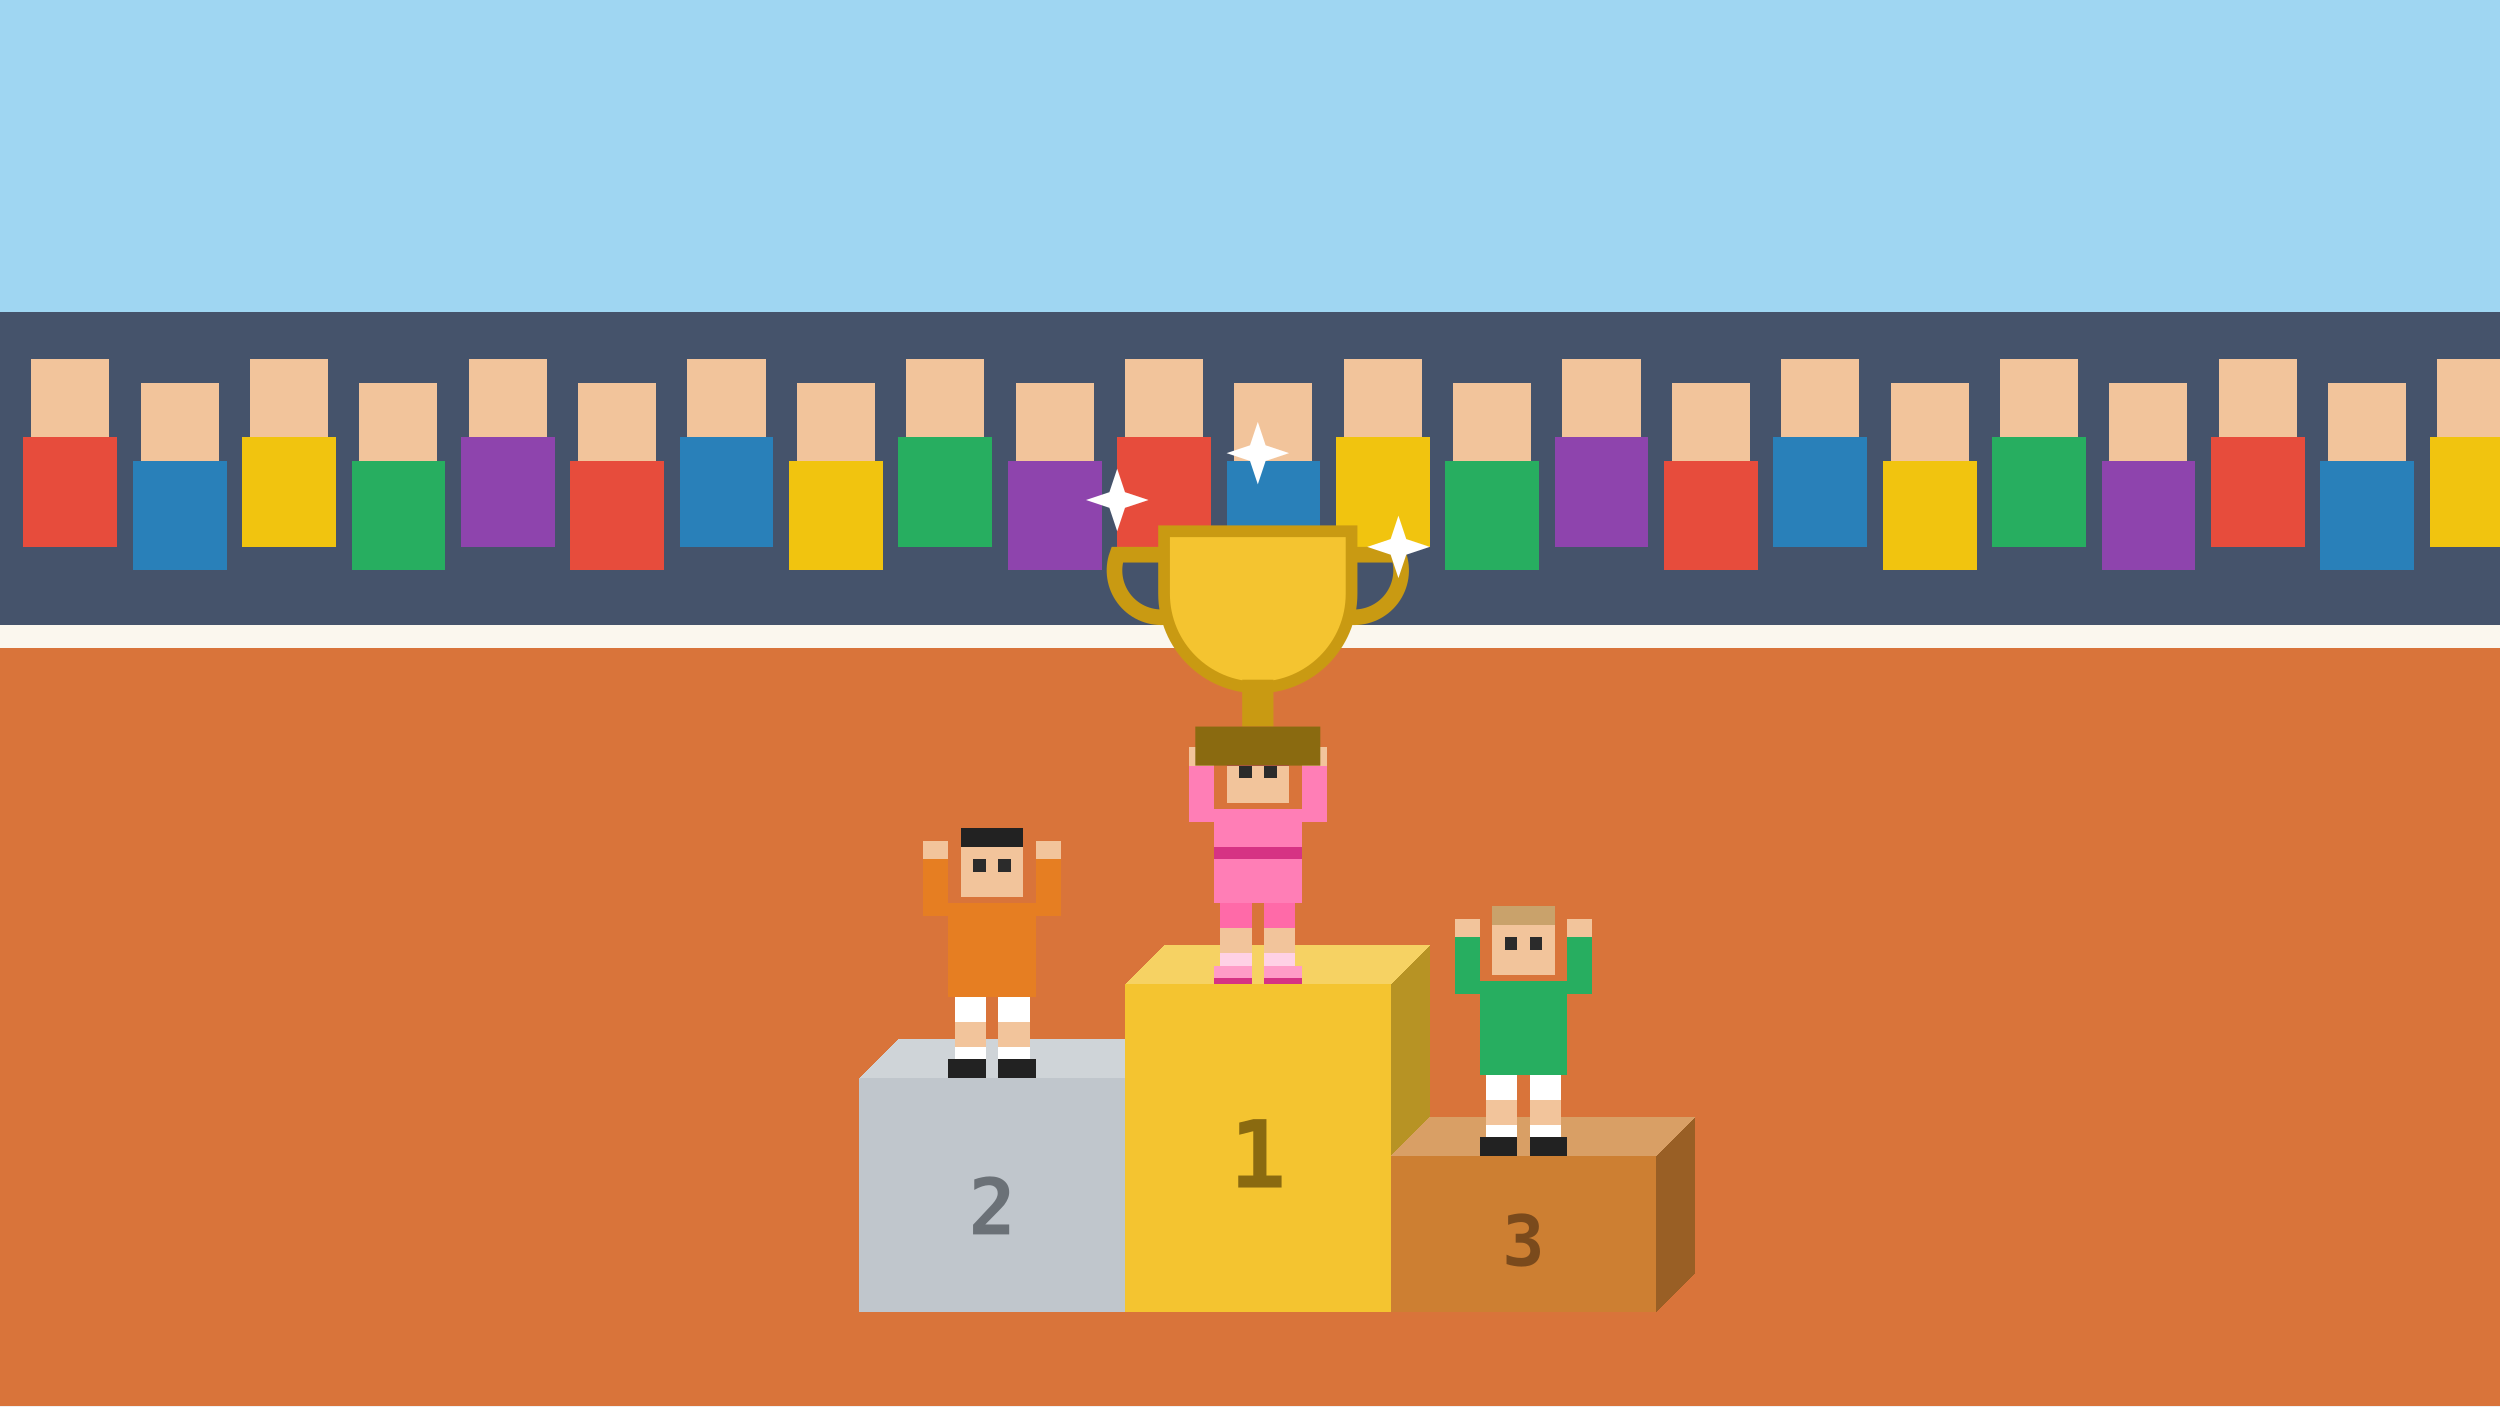
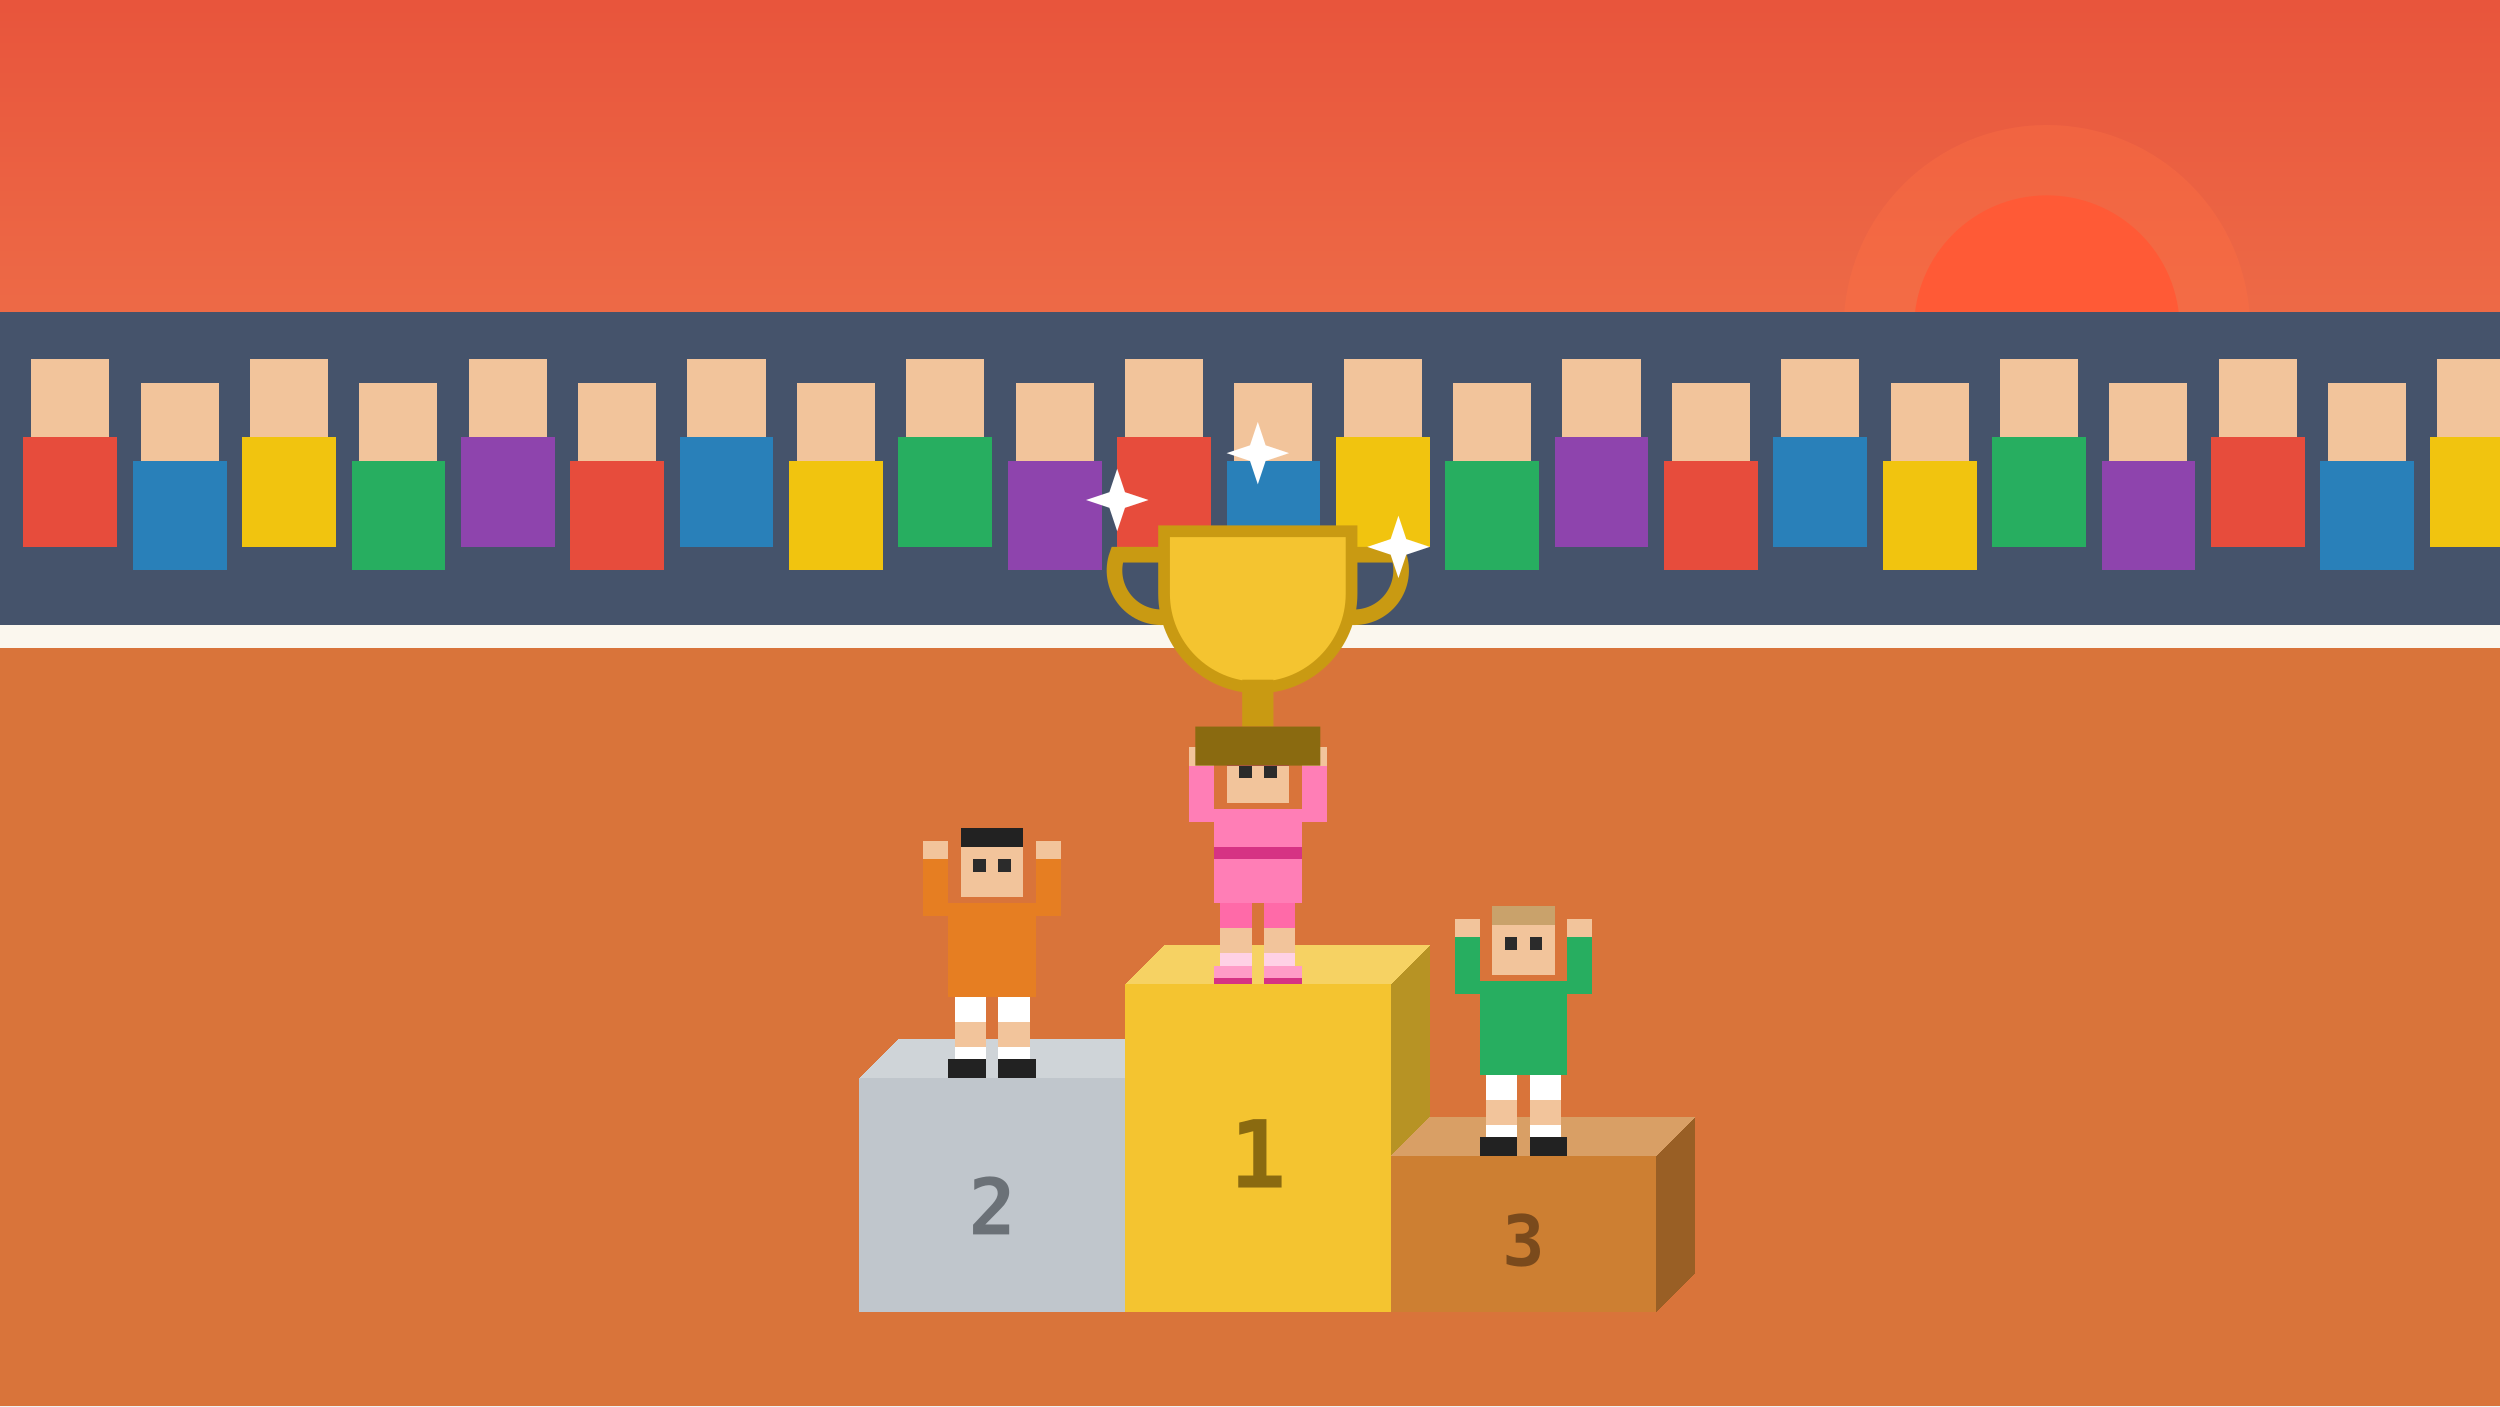
<svg xmlns="http://www.w3.org/2000/svg" viewBox="0 0 320 180" shape-rendering="crispEdges">
-   <defs />
-   <rect x="0" y="0" width="320" height="180" fill="#9fd6f2" />
+   <defs>
+     <linearGradient id="evening" x1="0" y1="0" x2="0" y2="1">
+       <stop offset="0" stop-color="#e8553c" />
+       <stop offset="1" stop-color="#ffb36b" />
+     </linearGradient>
+   </defs>
+   <rect x="0" y="0" width="320" height="180" fill="url(#evening)" />
+   <g shape-rendering="auto">
+     <circle cx="262" cy="42" r="26" fill="#ff7043" opacity="0.35" />
+     <circle cx="262" cy="42" r="17" fill="#ff5a36" />
+   </g>
  <rect x="0" y="40" width="320" height="40" fill="#45536b" />
  <g>
    <animateTransform attributeName="transform" type="translate" values="0 0;0 -2;0 0" dur="0.90s" begin="0.0s" repeatCount="indefinite" />
    <rect x="4" y="46" width="10" height="10" fill="#f2c49b" />
    <rect x="3" y="56" width="12" height="14" fill="#e74c3c" />
  </g>
  <g>
    <animateTransform attributeName="transform" type="translate" values="0 0;0 -2;0 0" dur="1.05s" begin="0.2s" repeatCount="indefinite" />
    <rect x="18" y="49" width="10" height="10" fill="#f2c49b" />
    <rect x="17" y="59" width="12" height="14" fill="#2980b9" />
  </g>
  <g>
    <animateTransform attributeName="transform" type="translate" values="0 0;0 -2;0 0" dur="1.20s" begin="0.4s" repeatCount="indefinite" />
    <rect x="32" y="46" width="10" height="10" fill="#f2c49b" />
    <rect x="31" y="56" width="12" height="14" fill="#f1c40f" />
  </g>
  <g>
    <animateTransform attributeName="transform" type="translate" values="0 0;0 -2;0 0" dur="1.35s" begin="0.6s" repeatCount="indefinite" />
    <rect x="46" y="49" width="10" height="10" fill="#f2c49b" />
    <rect x="45" y="59" width="12" height="14" fill="#27ae60" />
  </g>
  <g>
    <animateTransform attributeName="transform" type="translate" values="0 0;0 -2;0 0" dur="0.90s" begin="0.8s" repeatCount="indefinite" />
    <rect x="60" y="46" width="10" height="10" fill="#f2c49b" />
    <rect x="59" y="56" width="12" height="14" fill="#8e44ad" />
  </g>
  <g>
    <animateTransform attributeName="transform" type="translate" values="0 0;0 -2;0 0" dur="1.05s" begin="0.0s" repeatCount="indefinite" />
    <rect x="74" y="49" width="10" height="10" fill="#f2c49b" />
    <rect x="73" y="59" width="12" height="14" fill="#e74c3c" />
  </g>
  <g>
    <animateTransform attributeName="transform" type="translate" values="0 0;0 -2;0 0" dur="1.20s" begin="0.2s" repeatCount="indefinite" />
    <rect x="88" y="46" width="10" height="10" fill="#f2c49b" />
    <rect x="87" y="56" width="12" height="14" fill="#2980b9" />
  </g>
  <g>
    <animateTransform attributeName="transform" type="translate" values="0 0;0 -2;0 0" dur="1.35s" begin="0.4s" repeatCount="indefinite" />
    <rect x="102" y="49" width="10" height="10" fill="#f2c49b" />
    <rect x="101" y="59" width="12" height="14" fill="#f1c40f" />
  </g>
  <g>
    <animateTransform attributeName="transform" type="translate" values="0 0;0 -2;0 0" dur="0.90s" begin="0.6s" repeatCount="indefinite" />
    <rect x="116" y="46" width="10" height="10" fill="#f2c49b" />
    <rect x="115" y="56" width="12" height="14" fill="#27ae60" />
  </g>
  <g>
    <animateTransform attributeName="transform" type="translate" values="0 0;0 -2;0 0" dur="1.05s" begin="0.8s" repeatCount="indefinite" />
    <rect x="130" y="49" width="10" height="10" fill="#f2c49b" />
    <rect x="129" y="59" width="12" height="14" fill="#8e44ad" />
  </g>
  <g>
    <animateTransform attributeName="transform" type="translate" values="0 0;0 -2;0 0" dur="1.20s" begin="0.0s" repeatCount="indefinite" />
    <rect x="144" y="46" width="10" height="10" fill="#f2c49b" />
    <rect x="143" y="56" width="12" height="14" fill="#e74c3c" />
  </g>
  <g>
    <animateTransform attributeName="transform" type="translate" values="0 0;0 -2;0 0" dur="1.35s" begin="0.2s" repeatCount="indefinite" />
    <rect x="158" y="49" width="10" height="10" fill="#f2c49b" />
    <rect x="157" y="59" width="12" height="14" fill="#2980b9" />
  </g>
  <g>
    <animateTransform attributeName="transform" type="translate" values="0 0;0 -2;0 0" dur="0.90s" begin="0.4s" repeatCount="indefinite" />
    <rect x="172" y="46" width="10" height="10" fill="#f2c49b" />
    <rect x="171" y="56" width="12" height="14" fill="#f1c40f" />
  </g>
  <g>
    <animateTransform attributeName="transform" type="translate" values="0 0;0 -2;0 0" dur="1.05s" begin="0.6s" repeatCount="indefinite" />
    <rect x="186" y="49" width="10" height="10" fill="#f2c49b" />
    <rect x="185" y="59" width="12" height="14" fill="#27ae60" />
  </g>
  <g>
    <animateTransform attributeName="transform" type="translate" values="0 0;0 -2;0 0" dur="1.20s" begin="0.8s" repeatCount="indefinite" />
    <rect x="200" y="46" width="10" height="10" fill="#f2c49b" />
    <rect x="199" y="56" width="12" height="14" fill="#8e44ad" />
  </g>
  <g>
    <animateTransform attributeName="transform" type="translate" values="0 0;0 -2;0 0" dur="1.35s" begin="0.0s" repeatCount="indefinite" />
    <rect x="214" y="49" width="10" height="10" fill="#f2c49b" />
    <rect x="213" y="59" width="12" height="14" fill="#e74c3c" />
  </g>
  <g>
    <animateTransform attributeName="transform" type="translate" values="0 0;0 -2;0 0" dur="0.90s" begin="0.2s" repeatCount="indefinite" />
    <rect x="228" y="46" width="10" height="10" fill="#f2c49b" />
    <rect x="227" y="56" width="12" height="14" fill="#2980b9" />
  </g>
  <g>
    <animateTransform attributeName="transform" type="translate" values="0 0;0 -2;0 0" dur="1.05s" begin="0.4s" repeatCount="indefinite" />
    <rect x="242" y="49" width="10" height="10" fill="#f2c49b" />
    <rect x="241" y="59" width="12" height="14" fill="#f1c40f" />
  </g>
  <g>
    <animateTransform attributeName="transform" type="translate" values="0 0;0 -2;0 0" dur="1.20s" begin="0.6s" repeatCount="indefinite" />
    <rect x="256" y="46" width="10" height="10" fill="#f2c49b" />
    <rect x="255" y="56" width="12" height="14" fill="#27ae60" />
  </g>
  <g>
    <animateTransform attributeName="transform" type="translate" values="0 0;0 -2;0 0" dur="1.35s" begin="0.8s" repeatCount="indefinite" />
    <rect x="270" y="49" width="10" height="10" fill="#f2c49b" />
    <rect x="269" y="59" width="12" height="14" fill="#8e44ad" />
  </g>
  <g>
    <animateTransform attributeName="transform" type="translate" values="0 0;0 -2;0 0" dur="0.90s" begin="0.0s" repeatCount="indefinite" />
    <rect x="284" y="46" width="10" height="10" fill="#f2c49b" />
    <rect x="283" y="56" width="12" height="14" fill="#e74c3c" />
  </g>
  <g>
    <animateTransform attributeName="transform" type="translate" values="0 0;0 -2;0 0" dur="1.05s" begin="0.2s" repeatCount="indefinite" />
    <rect x="298" y="49" width="10" height="10" fill="#f2c49b" />
    <rect x="297" y="59" width="12" height="14" fill="#2980b9" />
  </g>
  <g>
    <animateTransform attributeName="transform" type="translate" values="0 0;0 -2;0 0" dur="1.20s" begin="0.4s" repeatCount="indefinite" />
    <rect x="312" y="46" width="10" height="10" fill="#f2c49b" />
    <rect x="311" y="56" width="12" height="14" fill="#f1c40f" />
  </g>
  <rect x="0" y="80" width="320" height="100" fill="#d9743a" />
  <rect x="0" y="80" width="320" height="3" fill="#fbf7ee" />
  <polygon points="110,138 115,133 149,133 144,138" fill="#cfd4d8" />
  <polygon points="144,138 149,133 149,163 144,168" fill="#909499" />
  <rect x="110" y="138" width="34" height="30" fill="#c0c6cc" />
  <polygon points="144,126 149,121 183,121 178,126" fill="#f6d263" />
  <polygon points="178,126 183,121 183,163 178,168" fill="#b79324" />
  <rect x="144" y="126" width="34" height="42" fill="#f4c430" />
  <polygon points="178,148 183,143 217,143 212,148" fill="#d99f65" />
  <polygon points="212,148 217,143 217,163 212,168" fill="#995f25" />
  <rect x="178" y="148" width="34" height="20" fill="#cd7f32" />
  <text x="161" y="152" font-family="monospace" font-size="12" font-weight="bold" text-anchor="middle" fill="#8a6a10">1</text>
  <text x="127" y="158" font-family="monospace" font-size="10" font-weight="bold" text-anchor="middle" fill="#6b7177">2</text>
  <text x="195" y="162" font-family="monospace" font-size="9" font-weight="bold" text-anchor="middle" fill="#7a4a1c">3</text>
  <g>
    <animateTransform attributeName="transform" type="translate" values="0 0; 0 -2; 0 0" dur="0.5s" repeatCount="indefinite" />
    <g>
      <animateTransform attributeName="transform" type="translate" values="0 0;0 -0.80;0 0" keyTimes="0;0.5;1" calcMode="spline" keySplines="0.4 0 0.6 1;0.4 0 0.6 1" dur="2.2s" begin="0.0s" repeatCount="indefinite" />
      <rect x="122.2" y="126.8" width="4.0" height="4.0" fill="#ffffff" />
      <rect x="127.8" y="126.8" width="4.0" height="4.0" fill="#ffffff" />
      <rect x="122.2" y="130.8" width="4.0" height="3.2" fill="#f2c49b" />
      <rect x="127.8" y="130.8" width="4.0" height="3.2" fill="#f2c49b" />
      <rect x="122.2" y="134.0" width="4.0" height="1.6" fill="#ffffff" />
      <rect x="127.8" y="134.0" width="4.0" height="1.6" fill="#ffffff" />
      <rect x="121.4" y="135.6" width="4.8" height="2.4" fill="#222222" />
      <rect x="127.8" y="135.6" width="4.8" height="2.4" fill="#222222" />
      <rect x="121.4" y="115.6" width="11.2" height="12.0" fill="#e67e22" />
      <rect x="123.0" y="106.0" width="8.0" height="8.8" fill="#f2c49b" />
      <rect x="123.0" y="106.0" width="8.0" height="2.4" fill="#222222" />
      <rect x="124.6" y="110.0" width="1.6" height="1.6" fill="#2b2b2b" />
      <rect x="127.8" y="110.0" width="1.6" height="1.6" fill="#2b2b2b" />
      <rect x="118.2" y="109.2" width="3.2" height="8.0" fill="#e67e22" />
      <rect x="132.6" y="109.2" width="3.2" height="8.0" fill="#e67e22" />
      <rect x="118.2" y="107.6" width="3.2" height="2.4" fill="#f2c49b" />
      <rect x="132.6" y="107.6" width="3.2" height="2.4" fill="#f2c49b" />
      <g opacity="0">
        <animate attributeName="opacity" values="0;0;1;0" keyTimes="0;0.92;0.96;1" dur="5.65s" begin="1.4s" repeatCount="indefinite" />
        <rect x="124.6" y="110.0" width="1.6" height="1.6" fill="#f2c49b" />
        <rect x="127.8" y="110.0" width="1.6" height="1.6" fill="#f2c49b" />
      </g>
    </g>
  </g>
  <g>
    <animateTransform attributeName="transform" type="translate" values="0 0; 0 -2; 0 0" dur="0.5s" repeatCount="indefinite" />
    <g>
      <animateTransform attributeName="transform" type="translate" values="0 0;0 -0.80;0 0" keyTimes="0;0.5;1" calcMode="spline" keySplines="0.4 0 0.6 1;0.4 0 0.6 1" dur="1.8s" begin="0.8s" repeatCount="indefinite" />
      <rect x="190.2" y="136.8" width="4.0" height="4.0" fill="#ffffff" />
      <rect x="195.8" y="136.8" width="4.0" height="4.0" fill="#ffffff" />
      <rect x="190.2" y="140.8" width="4.0" height="3.2" fill="#f2c49b" />
      <rect x="195.8" y="140.8" width="4.0" height="3.2" fill="#f2c49b" />
      <rect x="190.2" y="144.0" width="4.0" height="1.6" fill="#ffffff" />
      <rect x="195.8" y="144.0" width="4.0" height="1.6" fill="#ffffff" />
      <rect x="189.4" y="145.6" width="4.8" height="2.4" fill="#222222" />
      <rect x="195.8" y="145.6" width="4.8" height="2.4" fill="#222222" />
      <rect x="189.4" y="125.6" width="11.2" height="12.0" fill="#27ae60" />
      <rect x="191.0" y="116.0" width="8.0" height="8.8" fill="#f2c49b" />
      <rect x="191.0" y="116.0" width="8.0" height="2.4" fill="#c9a26b" />
      <rect x="192.6" y="120.0" width="1.6" height="1.6" fill="#2b2b2b" />
      <rect x="195.8" y="120.0" width="1.6" height="1.6" fill="#2b2b2b" />
      <rect x="186.2" y="119.2" width="3.2" height="8.0" fill="#27ae60" />
      <rect x="200.6" y="119.2" width="3.2" height="8.0" fill="#27ae60" />
      <rect x="186.2" y="117.6" width="3.2" height="2.4" fill="#f2c49b" />
      <rect x="200.6" y="117.6" width="3.2" height="2.4" fill="#f2c49b" />
      <g opacity="0">
        <animate attributeName="opacity" values="0;0;1;0" keyTimes="0;0.92;0.96;1" dur="3.40s" begin="2.1s" repeatCount="indefinite" />
        <rect x="192.6" y="120.0" width="1.6" height="1.6" fill="#f2c49b" />
        <rect x="195.8" y="120.0" width="1.6" height="1.6" fill="#f2c49b" />
      </g>
    </g>
  </g>
  <g>
    <animateTransform attributeName="transform" type="translate" values="0 0;0 -0.80;0 0" keyTimes="0;0.5;1" calcMode="spline" keySplines="0.4 0 0.6 1;0.4 0 0.6 1" dur="1.8s" begin="0.4s" repeatCount="indefinite" />
    <rect x="156.2" y="114.8" width="4.0" height="4.0" fill="#ff6aa8" />
    <rect x="161.8" y="114.8" width="4.0" height="4.0" fill="#ff6aa8" />
    <rect x="156.2" y="118.8" width="4.0" height="3.2" fill="#f2c49b" />
    <rect x="161.8" y="118.8" width="4.0" height="3.2" fill="#f2c49b" />
    <rect x="156.2" y="122.0" width="4.0" height="1.6" fill="#ffd1e5" />
    <rect x="161.8" y="122.0" width="4.0" height="1.6" fill="#ffd1e5" />
    <rect x="155.4" y="123.6" width="4.8" height="2.4" fill="#ff9cc7" />
    <rect x="161.8" y="123.6" width="4.8" height="2.4" fill="#ff9cc7" />
    <rect x="155.4" y="103.6" width="11.2" height="12.0" fill="#ff7eb6" />
    <rect x="157.0" y="94.0" width="8.0" height="8.8" fill="#f2c49b" />
    <rect x="157.0" y="94.0" width="8.0" height="2.4" fill="#5b3a22" />
    <rect x="158.6" y="98.0" width="1.6" height="1.6" fill="#2b2b2b" />
    <rect x="161.8" y="98.0" width="1.6" height="1.6" fill="#2b2b2b" />
    <rect x="152.2" y="97.2" width="3.2" height="8.0" fill="#ff7eb6" />
    <rect x="166.6" y="97.2" width="3.2" height="8.0" fill="#ff7eb6" />
    <rect x="152.2" y="95.6" width="3.2" height="2.4" fill="#f2c49b" />
    <rect x="166.6" y="95.6" width="3.2" height="2.4" fill="#f2c49b" />
    <rect x="157.0" y="96.4" width="8.0" height="1.6" fill="#d63384" />
    <rect x="155.4" y="108.4" width="11.2" height="1.6" fill="#d63384" />
    <rect x="155.4" y="125.2" width="4.8" height="0.8" fill="#d63384" />
    <rect x="161.8" y="125.2" width="4.8" height="0.8" fill="#d63384" />
    <g opacity="0">
      <animate attributeName="opacity" values="0;0;1;0" keyTimes="0;0.92;0.96;1" dur="5.20s" begin="2.8s" repeatCount="indefinite" />
      <rect x="158.6" y="98.0" width="1.6" height="1.6" fill="#f2c49b" />
      <rect x="161.8" y="98.0" width="1.6" height="1.6" fill="#f2c49b" />
    </g>
  </g>
  <g>
    <animateTransform attributeName="transform" type="translate" values="0 0; 0 -5; 0 0" dur="0.6s" repeatCount="indefinite" />
    <g shape-rendering="auto">
      <path d="M 149 68 h 24 v 8 a 12 12 0 0 1 -24 0 z" fill="#f4c430" stroke="#c99a12" stroke-width="1.5" />
      <path d="M 149 71 h -6 a 6 6 0 0 0 6 8" fill="none" stroke="#c99a12" stroke-width="2" />
      <path d="M 173 71 h 6 a 6 6 0 0 1 -6 8" fill="none" stroke="#c99a12" stroke-width="2" />
      <rect x="159" y="87" width="4" height="6" fill="#c99a12" />
      <rect x="153" y="93" width="16" height="5" fill="#8a6a10" />
    </g>
    <g shape-rendering="auto">
      <path d="M 143 60 L 144 63 L 147 64 L 144 65 L 143 68 L 142 65 L 139 64 L 142 63 Z" fill="#ffffff">
        <animate attributeName="opacity" values="0;1;0" dur="0.7s" begin="0s" repeatCount="indefinite" />
      </path>
      <path d="M 179 66 L 180 69 L 183 70 L 180 71 L 179 74 L 178 71 L 175 70 L 178 69 Z" fill="#ffffff">
        <animate attributeName="opacity" values="0;1;0" dur="0.7s" begin="0.4s" repeatCount="indefinite" />
      </path>
      <path d="M 161 54 L 162 57 L 165 58 L 162 59 L 161 62 L 160 59 L 157 58 L 160 57 Z" fill="#ffffff">
        <animate attributeName="opacity" values="0;1;0" dur="0.7s" begin="0.8s" repeatCount="indefinite" />
      </path>
    </g>
  </g>
  <g shape-rendering="auto">
    <circle cx="20" cy="48" r="3" fill="#ffffff" opacity="0">
      <animate attributeName="opacity" values="0;0;1;0" keyTimes="0;0.85;0.88;1" dur="1.60s" begin="0.0s" repeatCount="indefinite" />
    </circle>
  </g>
  <g shape-rendering="auto">
    <circle cx="73" cy="55" r="3" fill="#ffffff" opacity="0">
      <animate attributeName="opacity" values="0;0;1;0" keyTimes="0;0.85;0.88;1" dur="1.95s" begin="0.3s" repeatCount="indefinite" />
    </circle>
  </g>
  <g shape-rendering="auto">
    <circle cx="126" cy="62" r="3" fill="#ffffff" opacity="0">
      <animate attributeName="opacity" values="0;0;1;0" keyTimes="0;0.85;0.88;1" dur="2.30s" begin="0.6s" repeatCount="indefinite" />
    </circle>
  </g>
  <g shape-rendering="auto">
    <circle cx="179" cy="69" r="3" fill="#ffffff" opacity="0">
      <animate attributeName="opacity" values="0;0;1;0" keyTimes="0;0.85;0.88;1" dur="2.65s" begin="0.9s" repeatCount="indefinite" />
    </circle>
  </g>
  <g shape-rendering="auto">
    <circle cx="232" cy="52" r="3" fill="#ffffff" opacity="0">
      <animate attributeName="opacity" values="0;0;1;0" keyTimes="0;0.85;0.88;1" dur="1.60s" begin="1.2s" repeatCount="indefinite" />
    </circle>
  </g>
  <g shape-rendering="auto">
    <circle cx="285" cy="59" r="3" fill="#ffffff" opacity="0">
      <animate attributeName="opacity" values="0;0;1;0" keyTimes="0;0.85;0.88;1" dur="1.95s" begin="1.5s" repeatCount="indefinite" />
    </circle>
  </g>
  <rect x="0" y="-6" width="4" height="3" fill="#e74c3c">
    <animate attributeName="y" values="-6;180" dur="1.3s" begin="0.0s" repeatCount="indefinite" />
  </rect>
  <rect x="37" y="-6" width="4" height="3" fill="#f1c40f">
    <animate attributeName="y" values="-6;180" dur="1.55s" begin="0.3s" repeatCount="indefinite" />
  </rect>
  <rect x="74" y="-6" width="4" height="3" fill="#2980b9">
    <animate attributeName="y" values="-6;180" dur="1.8s" begin="0.6s" repeatCount="indefinite" />
  </rect>
  <rect x="111" y="-6" width="4" height="3" fill="#27ae60">
    <animate attributeName="y" values="-6;180" dur="2.05s" begin="0.9s" repeatCount="indefinite" />
  </rect>
  <rect x="148" y="-6" width="4" height="3" fill="#ffffff">
    <animate attributeName="y" values="-6;180" dur="2.3s" begin="1.2s" repeatCount="indefinite" />
  </rect>
  <rect x="185" y="-6" width="4" height="3" fill="#e74c3c">
    <animate attributeName="y" values="-6;180" dur="1.3s" begin="1.5s" repeatCount="indefinite" />
  </rect>
  <rect x="222" y="-6" width="4" height="3" fill="#f1c40f">
    <animate attributeName="y" values="-6;180" dur="1.55s" begin="1.8s" repeatCount="indefinite" />
  </rect>
  <rect x="259" y="-6" width="4" height="3" fill="#2980b9">
    <animate attributeName="y" values="-6;180" dur="1.8s" begin="0.0s" repeatCount="indefinite" />
  </rect>
  <rect x="296" y="-6" width="4" height="3" fill="#27ae60">
    <animate attributeName="y" values="-6;180" dur="2.05s" begin="0.3s" repeatCount="indefinite" />
  </rect>
  <rect x="13" y="-6" width="4" height="3" fill="#ffffff">
    <animate attributeName="y" values="-6;180" dur="2.3s" begin="0.6s" repeatCount="indefinite" />
  </rect>
  <rect x="50" y="-6" width="4" height="3" fill="#e74c3c">
    <animate attributeName="y" values="-6;180" dur="1.3s" begin="0.9s" repeatCount="indefinite" />
  </rect>
  <rect x="87" y="-6" width="4" height="3" fill="#f1c40f">
    <animate attributeName="y" values="-6;180" dur="1.55s" begin="1.2s" repeatCount="indefinite" />
  </rect>
  <rect x="124" y="-6" width="4" height="3" fill="#2980b9">
    <animate attributeName="y" values="-6;180" dur="1.8s" begin="1.5s" repeatCount="indefinite" />
  </rect>
  <rect x="161" y="-6" width="4" height="3" fill="#27ae60">
    <animate attributeName="y" values="-6;180" dur="2.05s" begin="1.8s" repeatCount="indefinite" />
  </rect>
  <rect x="198" y="-6" width="4" height="3" fill="#ffffff">
    <animate attributeName="y" values="-6;180" dur="2.3s" begin="0.0s" repeatCount="indefinite" />
  </rect>
  <rect x="235" y="-6" width="4" height="3" fill="#e74c3c">
    <animate attributeName="y" values="-6;180" dur="1.3s" begin="0.3s" repeatCount="indefinite" />
  </rect>
  <rect x="272" y="-6" width="4" height="3" fill="#f1c40f">
    <animate attributeName="y" values="-6;180" dur="1.55s" begin="0.6s" repeatCount="indefinite" />
  </rect>
  <rect x="309" y="-6" width="4" height="3" fill="#2980b9">
    <animate attributeName="y" values="-6;180" dur="1.8s" begin="0.9s" repeatCount="indefinite" />
  </rect>
  <rect x="26" y="-6" width="4" height="3" fill="#27ae60">
    <animate attributeName="y" values="-6;180" dur="2.05s" begin="1.2s" repeatCount="indefinite" />
  </rect>
  <rect x="63" y="-6" width="4" height="3" fill="#ffffff">
    <animate attributeName="y" values="-6;180" dur="2.3s" begin="1.5s" repeatCount="indefinite" />
  </rect>
  <rect x="100" y="-6" width="4" height="3" fill="#e74c3c">
    <animate attributeName="y" values="-6;180" dur="1.3s" begin="1.8s" repeatCount="indefinite" />
  </rect>
  <rect x="137" y="-6" width="4" height="3" fill="#f1c40f">
    <animate attributeName="y" values="-6;180" dur="1.55s" begin="0.0s" repeatCount="indefinite" />
  </rect>
  <rect x="174" y="-6" width="4" height="3" fill="#2980b9">
    <animate attributeName="y" values="-6;180" dur="1.8s" begin="0.3s" repeatCount="indefinite" />
  </rect>
  <rect x="211" y="-6" width="4" height="3" fill="#27ae60">
    <animate attributeName="y" values="-6;180" dur="2.05s" begin="0.6s" repeatCount="indefinite" />
  </rect>
</svg>
